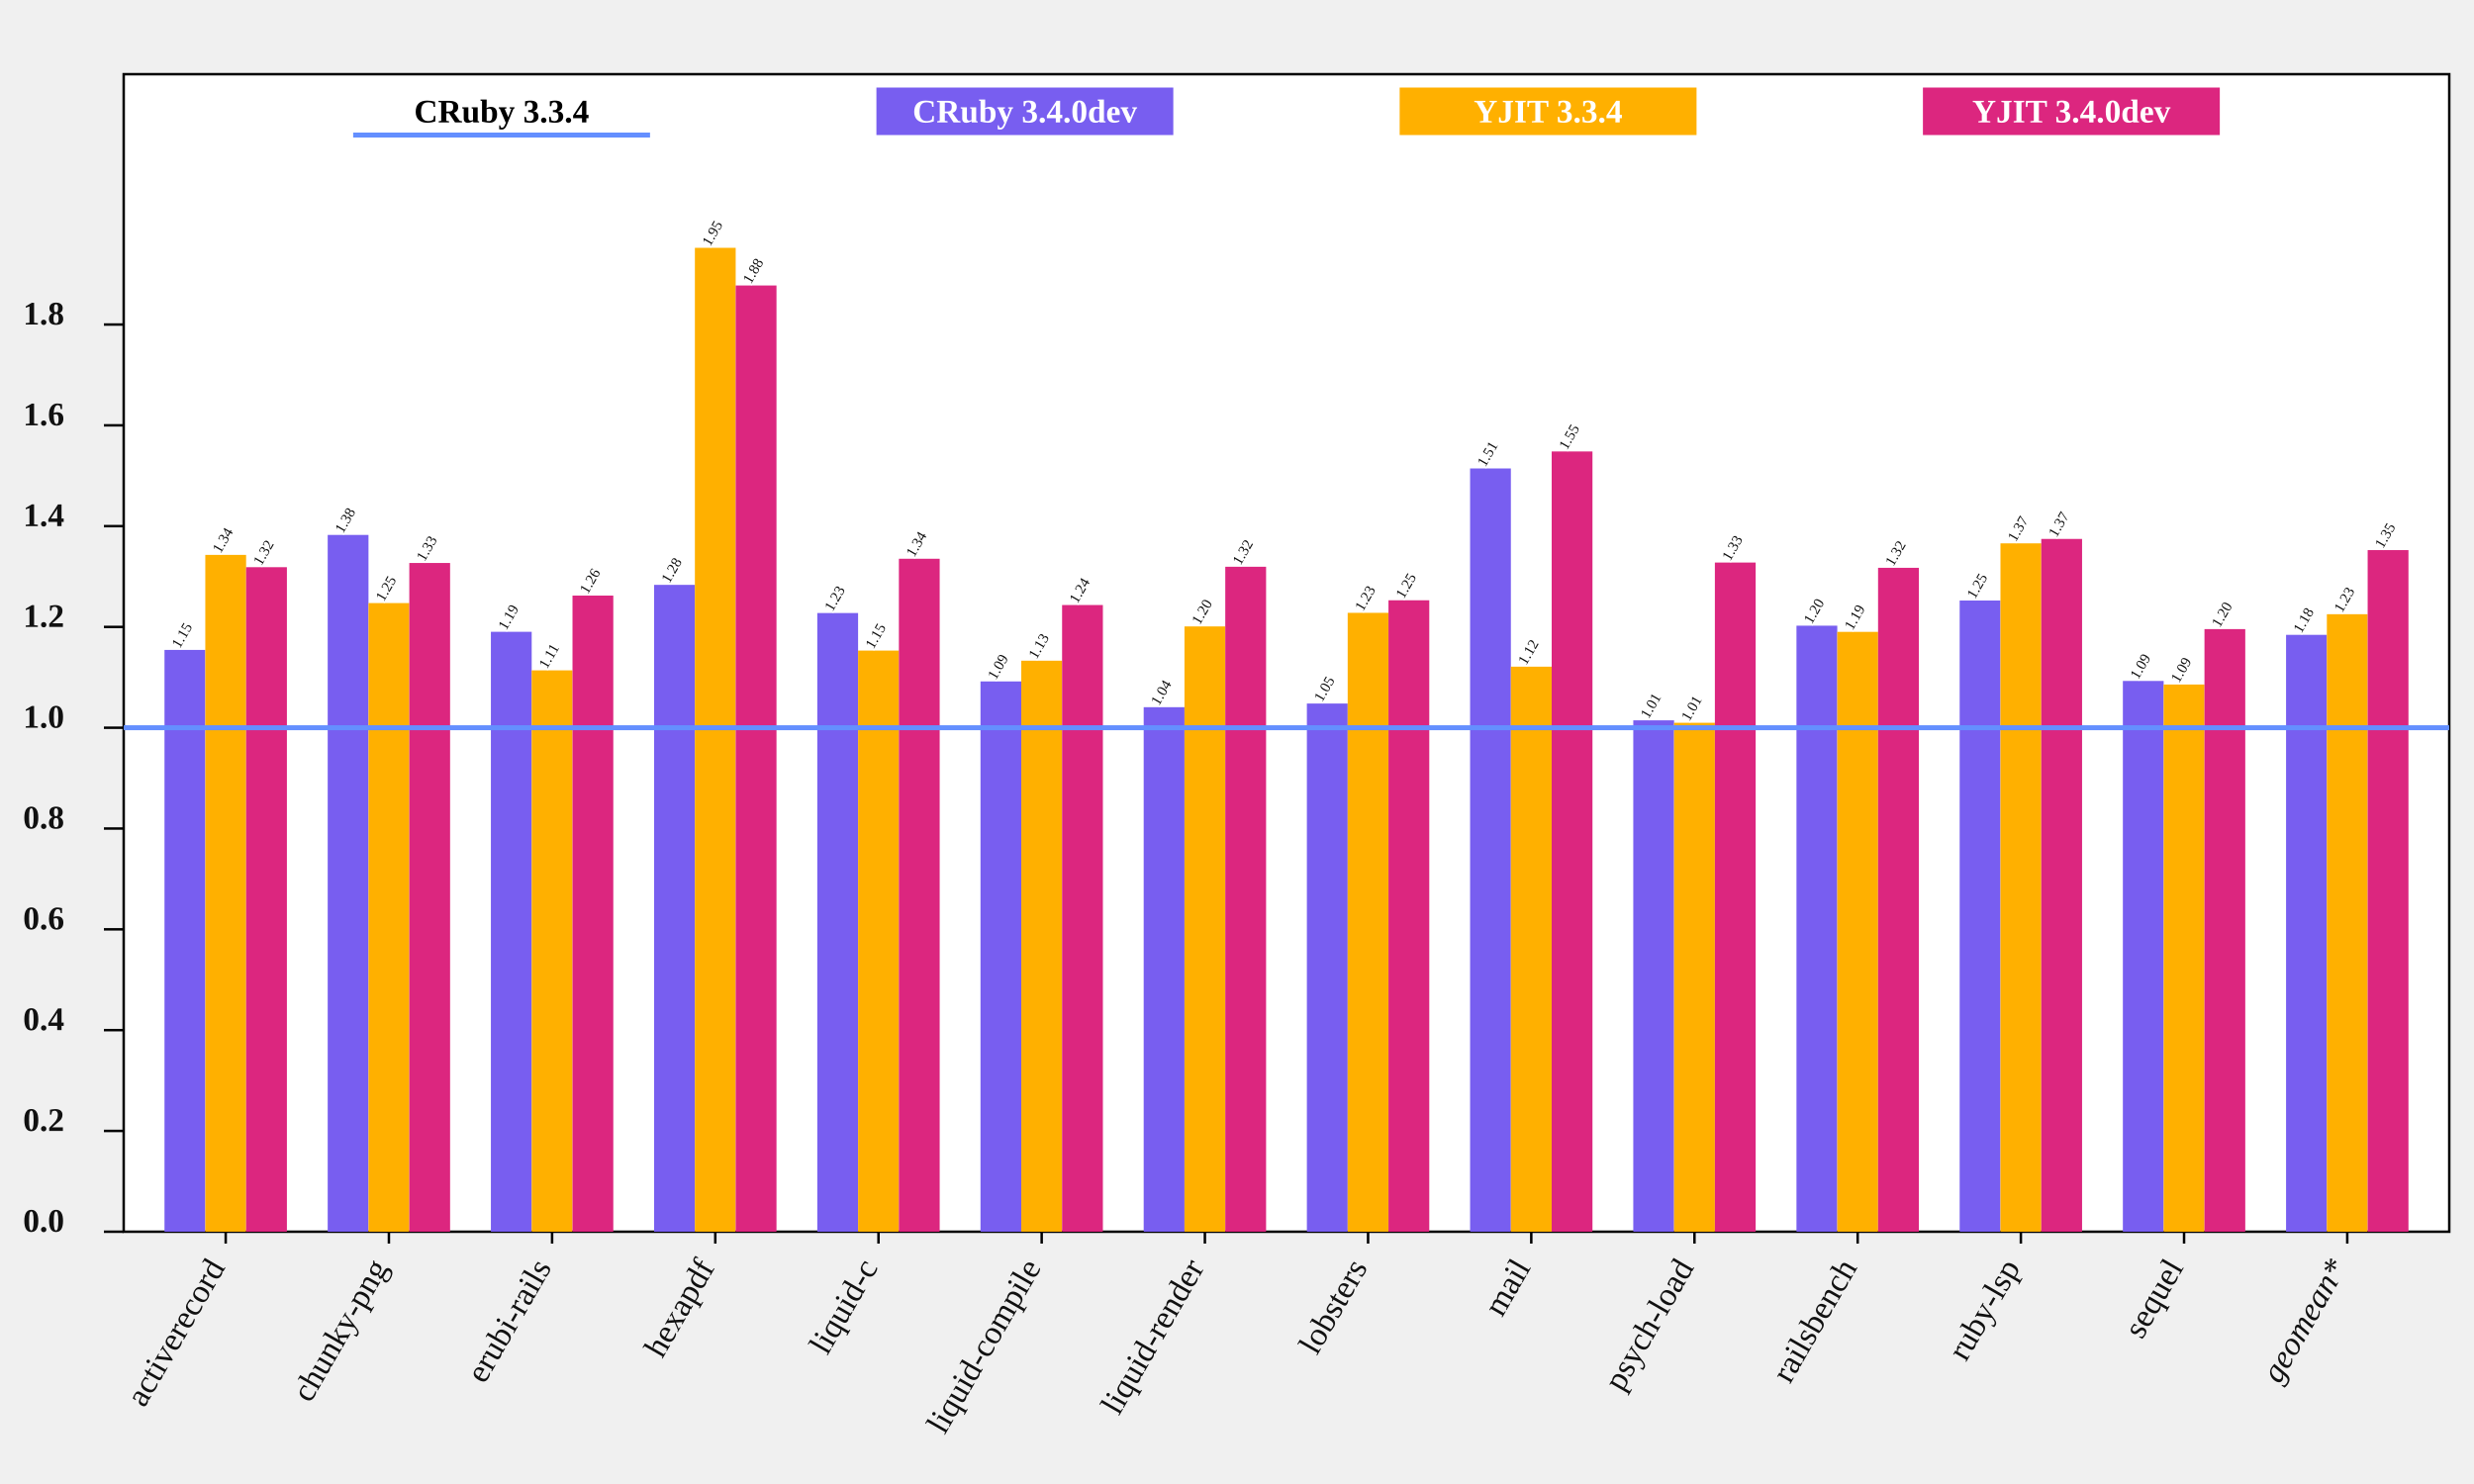
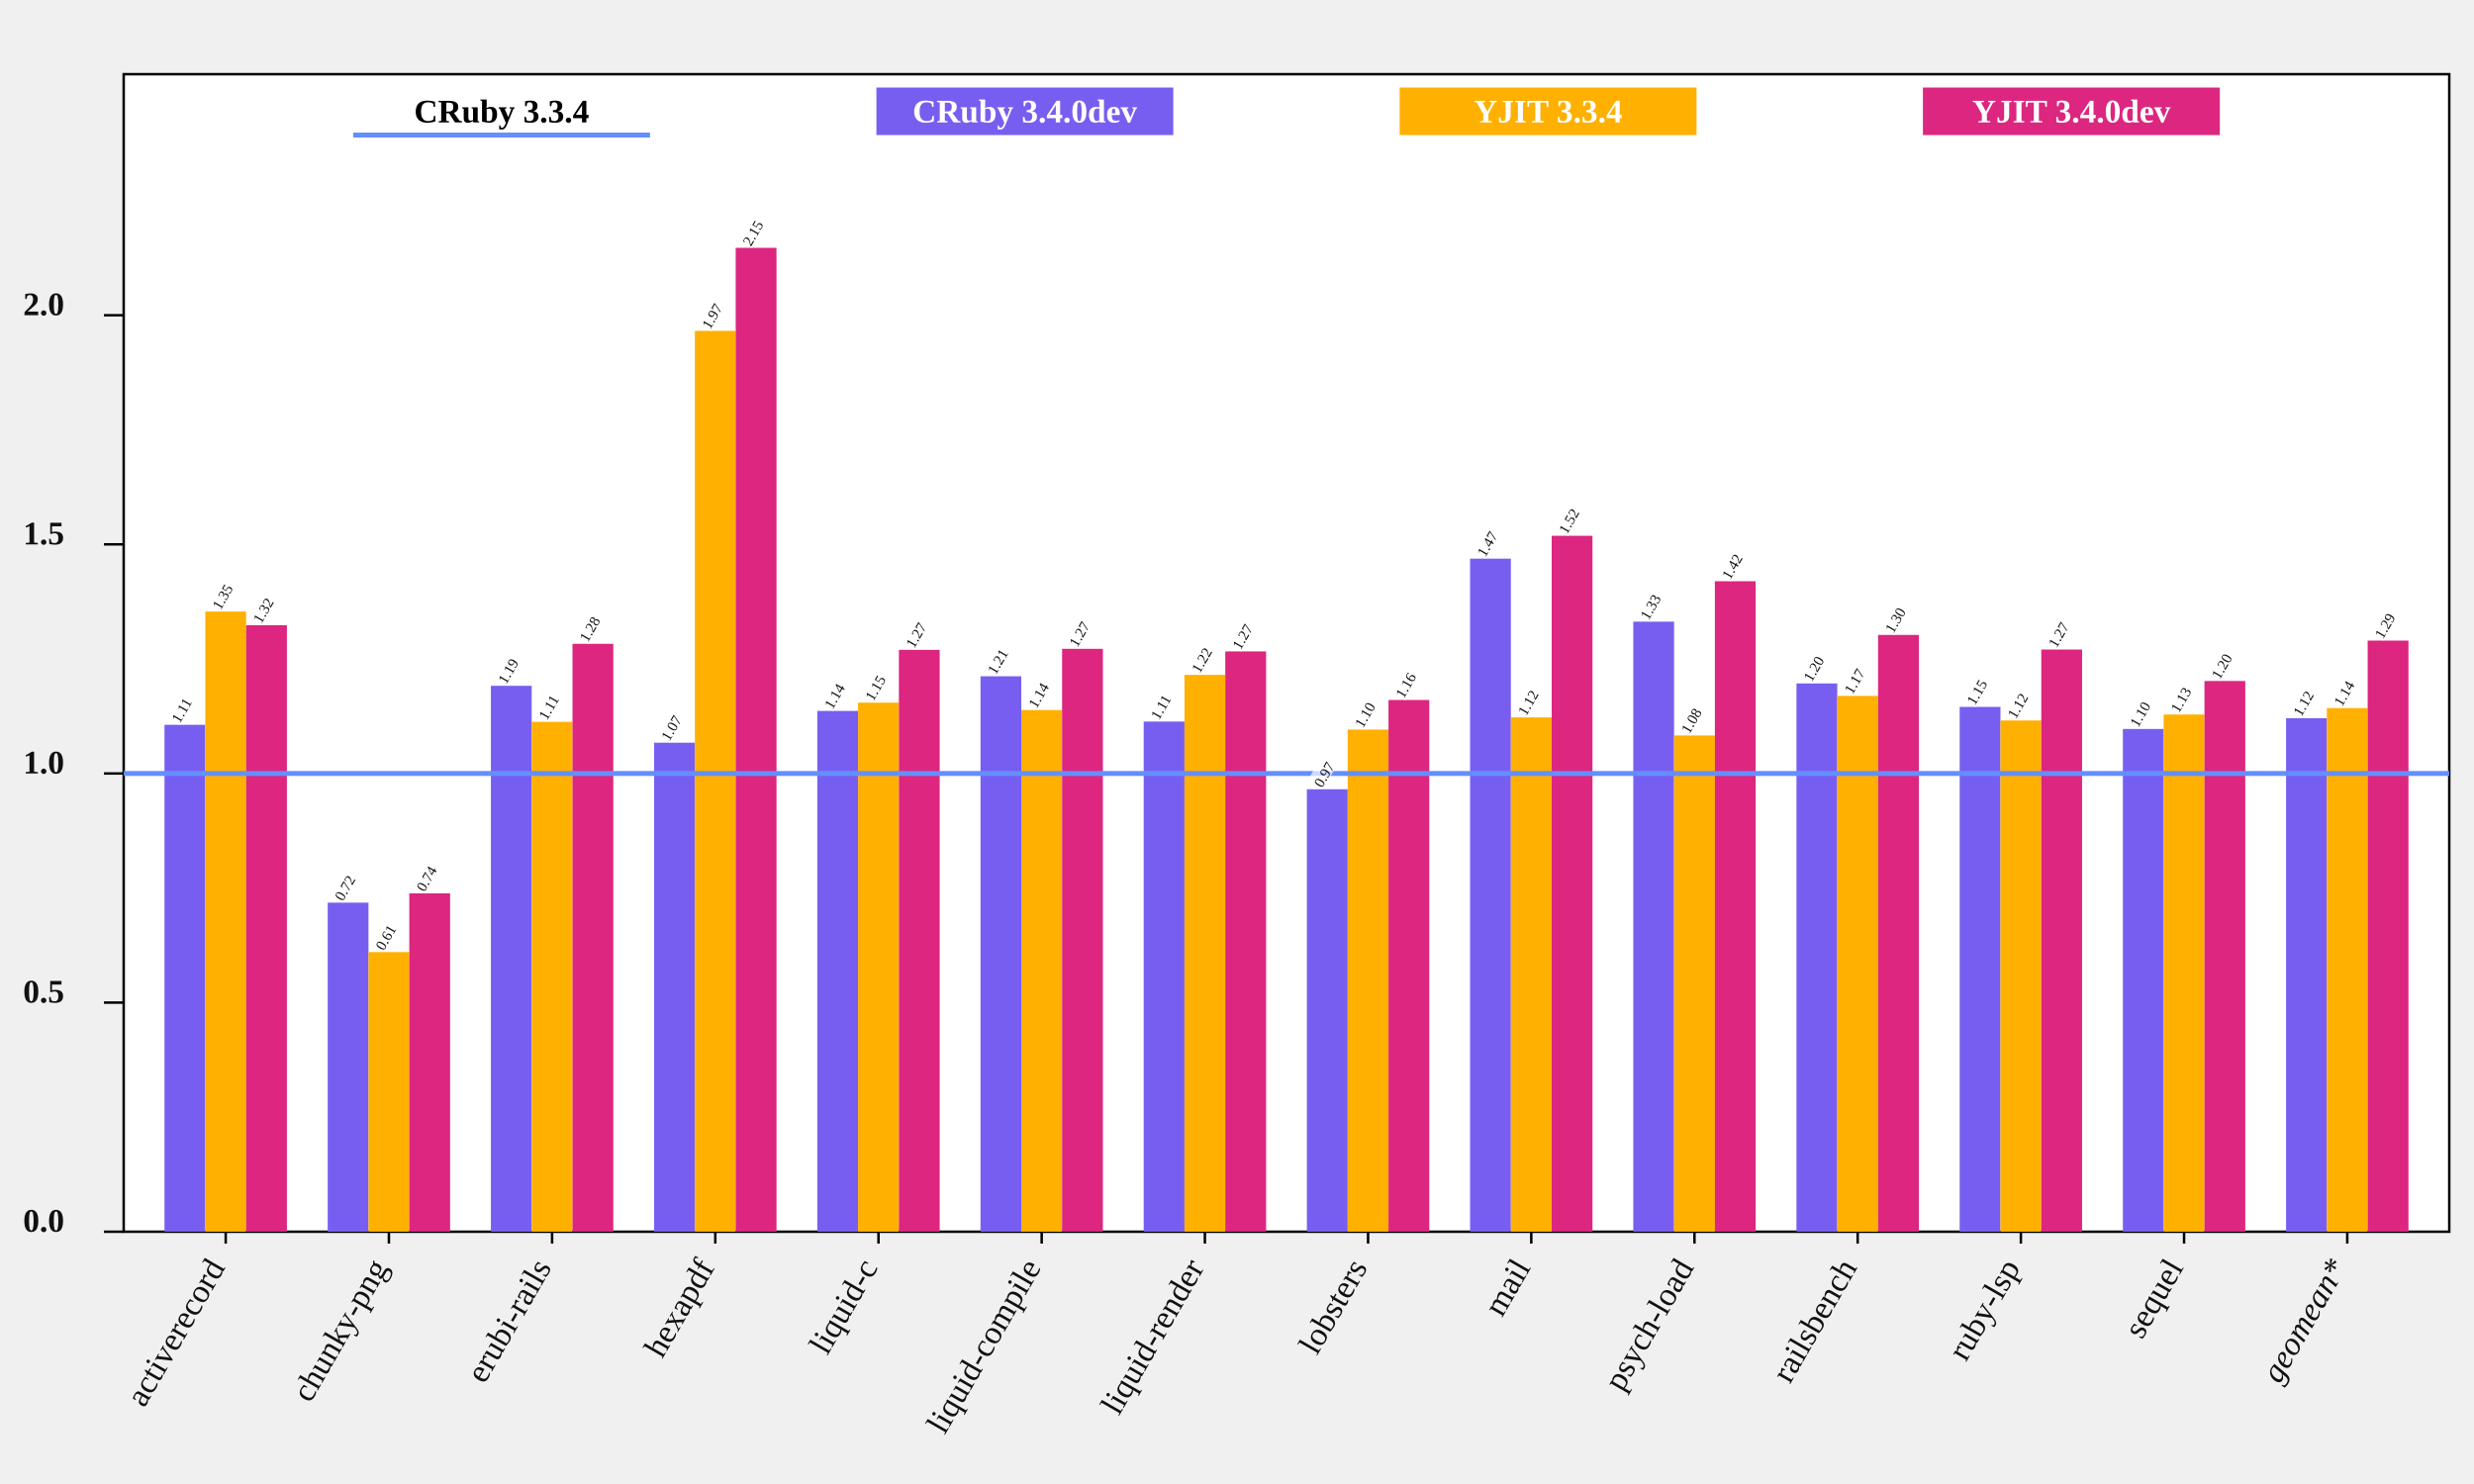
<svg xmlns="http://www.w3.org/2000/svg" viewBox="0 0 1000 600" width="100%" height="100%">
  <rect x="50.0" y="30.0" width="940.0" height="468" stroke="#000" fill="#fff" />
  <line x1="42.0" y1="498" x2="50.0" y2="498" stroke="#000" />
  <text x="26" y="498" text-anchor="end" font-weight="bold" font-size="small" fill="#111">
0.0
</text>
-   <line x1="42.0" y1="457.246" x2="50.0" y2="457.246" stroke="#000" />
-   <text x="26" y="457.246" text-anchor="end" font-weight="bold" font-size="small" fill="#111">
- 0.2
- </text>
-   <line x1="42.0" y1="416.492" x2="50.0" y2="416.492" stroke="#000" />
-   <text x="26" y="416.492" text-anchor="end" font-weight="bold" font-size="small" fill="#111">
- 0.4
- </text>
-   <line x1="42.0" y1="375.738" x2="50.0" y2="375.738" stroke="#000" />
-   <text x="26" y="375.738" text-anchor="end" font-weight="bold" font-size="small" fill="#111">
- 0.6
- </text>
-   <line x1="42.0" y1="334.984" x2="50.0" y2="334.984" stroke="#000" />
-   <text x="26" y="334.984" text-anchor="end" font-weight="bold" font-size="small" fill="#111">
- 0.8
- </text>
-   <line x1="42.0" y1="294.23" x2="50.0" y2="294.23" stroke="#000" />
-   <text x="26" y="294.23" text-anchor="end" font-weight="bold" font-size="small" fill="#111">
+   <line x1="42.0" y1="405.363" x2="50.0" y2="405.363" stroke="#000" />
+   <text x="26" y="405.363" text-anchor="end" font-weight="bold" font-size="small" fill="#111">
+ 0.5
+ </text>
+   <line x1="42.0" y1="312.727" x2="50.0" y2="312.727" stroke="#000" />
+   <text x="26" y="312.727" text-anchor="end" font-weight="bold" font-size="small" fill="#111">
1.0
</text>
-   <line x1="42.0" y1="253.476" x2="50.0" y2="253.476" stroke="#000" />
-   <text x="26" y="253.476" text-anchor="end" font-weight="bold" font-size="small" fill="#111">
- 1.2
- </text>
-   <line x1="42.0" y1="212.722" x2="50.0" y2="212.722" stroke="#000" />
-   <text x="26" y="212.722" text-anchor="end" font-weight="bold" font-size="small" fill="#111">
- 1.4
- </text>
-   <line x1="42.0" y1="171.968" x2="50.0" y2="171.968" stroke="#000" />
-   <text x="26" y="171.968" text-anchor="end" font-weight="bold" font-size="small" fill="#111">
- 1.6
- </text>
-   <line x1="42.0" y1="131.214" x2="50.0" y2="131.214" stroke="#000" />
-   <text x="26" y="131.214" text-anchor="end" font-weight="bold" font-size="small" fill="#111">
- 1.8
+   <line x1="42.0" y1="220.09" x2="50.0" y2="220.09" stroke="#000" />
+   <text x="26" y="220.09" text-anchor="end" font-weight="bold" font-size="small" fill="#111">
+ 1.5
+ </text>
+   <line x1="42.0" y1="127.454" x2="50.0" y2="127.454" stroke="#000" />
+   <text x="26" y="127.454" text-anchor="end" font-weight="bold" font-size="small" fill="#111">
+ 2.0
</text>
  <line x1="142.75" y1="54.6" x2="262.75" y2="54.6" stroke="#648FFF" stroke-width="2" />
  <text x="202.75" y="49.5" font-size="small" text-anchor="middle" font-weight="bold" fill="#000">
CRuby 3.3.4
</text>
  <rect x="354.25" y="35.4" width="120.0" height="19.2" fill="#785EF0" stroke="none" />
  <text x="414.25" y="49.5" font-size="small" text-anchor="middle" font-weight="bold" fill="#fff" style="text-shadow: 0 0 1px #000;">
CRuby 3.4.0dev
</text>
  <rect x="565.75" y="35.4" width="120.0" height="19.2" fill="#FFB000" stroke="none" />
  <text x="625.75" y="49.5" font-size="small" text-anchor="middle" font-weight="bold" fill="#fff" style="text-shadow: 0 0 1px #000;">
YJIT 3.3.4
</text>
  <rect x="777.25" y="35.4" width="120.0" height="19.2" fill="#DC267F" stroke="none" />
  <text x="837.25" y="49.5" font-size="small" text-anchor="middle" font-weight="bold" fill="#fff" style="text-shadow: 0 0 1px #000;">
YJIT 3.4.0dev
</text>
-   <rect x="66.491" y="262.771" width="16.491" height="235.229" fill="#785EF0" data-tooltip="1.15x baseline (CRuby 3.4.0dev)" />
-   <rect x="82.982" y="224.35" width="16.491" height="273.65" fill="#FFB000" data-tooltip="1.34x baseline (YJIT 3.3.4)" />
-   <rect x="99.474" y="229.32" width="16.491" height="268.68" fill="#DC267F" data-tooltip="1.32x baseline (YJIT 3.4.0dev)" />
+   <rect x="66.491" y="293.052" width="16.491" height="204.948" fill="#785EF0" data-tooltip="1.11x baseline (CRuby 3.4.0dev)" />
+   <rect x="82.982" y="247.253" width="16.491" height="250.747" fill="#FFB000" data-tooltip="1.35x baseline (YJIT 3.3.4)" />
+   <rect x="99.474" y="252.766" width="16.491" height="245.234" fill="#DC267F" data-tooltip="1.32x baseline (YJIT 3.4.0dev)" />
  <line x1="91.228" y1="498.0" x2="91.228" y2="502.8" stroke="#000" />
  <text x="91.228" y="512.4" fill="#111" font-size="small" text-anchor="end" transform="rotate(-60, 91.22807, 512.4)">
activerecord
</text>
-   <rect x="132.456" y="216.28" width="16.491" height="281.72" fill="#785EF0" data-tooltip="1.38x baseline (CRuby 3.4.0dev)" />
-   <rect x="148.947" y="243.832" width="16.491" height="254.168" fill="#FFB000" data-tooltip="1.25x baseline (YJIT 3.3.4)" />
-   <rect x="165.439" y="227.621" width="16.491" height="270.379" fill="#DC267F" data-tooltip="1.33x baseline (YJIT 3.4.0dev)" />
+   <rect x="132.456" y="364.948" width="16.491" height="133.052" fill="#785EF0" data-tooltip="0.72x baseline (CRuby 3.4.0dev)" />
+   <rect x="148.947" y="384.941" width="16.491" height="113.059" fill="#FFB000" data-tooltip="0.61x baseline (YJIT 3.3.4)" />
+   <rect x="165.439" y="361.203" width="16.491" height="136.797" fill="#DC267F" data-tooltip="0.74x baseline (YJIT 3.4.0dev)" />
  <line x1="157.193" y1="498.0" x2="157.193" y2="502.8" stroke="#000" />
  <text x="157.193" y="512.4" fill="#111" font-size="small" text-anchor="end" transform="rotate(-60, 157.193, 512.4)">
chunky-png
</text>
-   <rect x="198.421" y="255.444" width="16.491" height="242.556" fill="#785EF0" data-tooltip="1.19x baseline (CRuby 3.4.0dev)" />
-   <rect x="214.912" y="271.035" width="16.491" height="226.965" fill="#FFB000" data-tooltip="1.11x baseline (YJIT 3.3.4)" />
-   <rect x="231.404" y="240.805" width="16.491" height="257.195" fill="#DC267F" data-tooltip="1.26x baseline (YJIT 3.4.0dev)" />
+   <rect x="198.421" y="277.275" width="16.491" height="220.725" fill="#785EF0" data-tooltip="1.19x baseline (CRuby 3.4.0dev)" />
+   <rect x="214.912" y="291.848" width="16.491" height="206.152" fill="#FFB000" data-tooltip="1.11x baseline (YJIT 3.3.4)" />
+   <rect x="231.404" y="260.299" width="16.491" height="237.701" fill="#DC267F" data-tooltip="1.28x baseline (YJIT 3.4.0dev)" />
  <line x1="223.158" y1="498.0" x2="223.158" y2="502.8" stroke="#000" />
  <text x="223.158" y="512.4" fill="#111" font-size="small" text-anchor="end" transform="rotate(-60, 223.1579, 512.4)">
erubi-rails
</text>
-   <rect x="264.386" y="236.466" width="16.491" height="261.534" fill="#785EF0" data-tooltip="1.28x baseline (CRuby 3.4.0dev)" />
-   <rect x="280.877" y="100.2" width="16.491" height="397.8" fill="#FFB000" data-tooltip="1.95x baseline (YJIT 3.3.4)" />
-   <rect x="297.368" y="115.428" width="16.491" height="382.572" fill="#DC267F" data-tooltip="1.88x baseline (YJIT 3.4.0dev)" />
+   <rect x="264.386" y="300.278" width="16.491" height="197.722" fill="#785EF0" data-tooltip="1.07x baseline (CRuby 3.4.0dev)" />
+   <rect x="280.877" y="133.773" width="16.491" height="364.227" fill="#FFB000" data-tooltip="1.97x baseline (YJIT 3.3.4)" />
+   <rect x="297.368" y="100.2" width="16.491" height="397.8" fill="#DC267F" data-tooltip="2.15x baseline (YJIT 3.4.0dev)" />
  <line x1="289.123" y1="498.0" x2="289.123" y2="502.8" stroke="#000" />
  <text x="289.123" y="512.4" fill="#111" font-size="small" text-anchor="end" transform="rotate(-60, 289.1228, 512.4)">
hexapdf
</text>
-   <rect x="330.351" y="247.856" width="16.491" height="250.144" fill="#785EF0" data-tooltip="1.23x baseline (CRuby 3.4.0dev)" />
-   <rect x="346.842" y="263.038" width="16.491" height="234.962" fill="#FFB000" data-tooltip="1.15x baseline (YJIT 3.3.4)" />
-   <rect x="363.333" y="225.913" width="16.491" height="272.087" fill="#DC267F" data-tooltip="1.34x baseline (YJIT 3.4.0dev)" />
+   <rect x="330.351" y="287.438" width="16.491" height="210.562" fill="#785EF0" data-tooltip="1.14x baseline (CRuby 3.4.0dev)" />
+   <rect x="346.842" y="284.089" width="16.491" height="213.911" fill="#FFB000" data-tooltip="1.15x baseline (YJIT 3.3.4)" />
+   <rect x="363.333" y="262.747" width="16.491" height="235.253" fill="#DC267F" data-tooltip="1.27x baseline (YJIT 3.4.0dev)" />
  <line x1="355.088" y1="498.0" x2="355.088" y2="502.8" stroke="#000" />
  <text x="355.088" y="512.4" fill="#111" font-size="small" text-anchor="end" transform="rotate(-60, 355.0877, 512.4)">
liquid-c
</text>
-   <rect x="396.316" y="275.509" width="16.491" height="222.491" fill="#785EF0" data-tooltip="1.09x baseline (CRuby 3.4.0dev)" />
-   <rect x="412.807" y="267.129" width="16.491" height="230.871" fill="#FFB000" data-tooltip="1.13x baseline (YJIT 3.3.4)" />
-   <rect x="429.298" y="244.618" width="16.491" height="253.382" fill="#DC267F" data-tooltip="1.24x baseline (YJIT 3.4.0dev)" />
+   <rect x="396.316" y="273.423" width="16.491" height="224.577" fill="#785EF0" data-tooltip="1.21x baseline (CRuby 3.4.0dev)" />
+   <rect x="412.807" y="287.089" width="16.491" height="210.911" fill="#FFB000" data-tooltip="1.14x baseline (YJIT 3.3.4)" />
+   <rect x="429.298" y="262.327" width="16.491" height="235.673" fill="#DC267F" data-tooltip="1.27x baseline (YJIT 3.4.0dev)" />
  <line x1="421.053" y1="498.0" x2="421.053" y2="502.8" stroke="#000" />
  <text x="421.053" y="512.4" fill="#111" font-size="small" text-anchor="end" transform="rotate(-60, 421.0526, 512.4)">
liquid-compile
</text>
-   <rect x="462.281" y="285.925" width="16.491" height="212.075" fill="#785EF0" data-tooltip="1.04x baseline (CRuby 3.4.0dev)" />
-   <rect x="478.772" y="253.274" width="16.491" height="244.726" fill="#FFB000" data-tooltip="1.20x baseline (YJIT 3.3.4)" />
-   <rect x="495.263" y="229.149" width="16.491" height="268.851" fill="#DC267F" data-tooltip="1.32x baseline (YJIT 3.4.0dev)" />
+   <rect x="462.281" y="291.729" width="16.491" height="206.271" fill="#785EF0" data-tooltip="1.11x baseline (CRuby 3.4.0dev)" />
+   <rect x="478.772" y="272.857" width="16.491" height="225.143" fill="#FFB000" data-tooltip="1.22x baseline (YJIT 3.3.4)" />
+   <rect x="495.263" y="263.378" width="16.491" height="234.622" fill="#DC267F" data-tooltip="1.27x baseline (YJIT 3.4.0dev)" />
  <line x1="487.018" y1="498.0" x2="487.018" y2="502.8" stroke="#000" />
  <text x="487.018" y="512.4" fill="#111" font-size="small" text-anchor="end" transform="rotate(-60, 487.0175, 512.4)">
liquid-render
</text>
-   <rect x="528.246" y="284.445" width="16.491" height="213.555" fill="#785EF0" data-tooltip="1.05x baseline (CRuby 3.4.0dev)" />
-   <rect x="544.737" y="247.778" width="16.491" height="250.222" fill="#FFB000" data-tooltip="1.23x baseline (YJIT 3.3.4)" />
-   <rect x="561.228" y="242.7" width="16.491" height="255.3" fill="#DC267F" data-tooltip="1.25x baseline (YJIT 3.4.0dev)" />
+   <rect x="528.246" y="319.108" width="16.491" height="178.892" fill="#785EF0" data-tooltip="0.97x baseline (CRuby 3.4.0dev)" />
+   <rect x="544.737" y="294.99" width="16.491" height="203.01" fill="#FFB000" data-tooltip="1.10x baseline (YJIT 3.3.4)" />
+   <rect x="561.228" y="283.011" width="16.491" height="214.989" fill="#DC267F" data-tooltip="1.16x baseline (YJIT 3.4.0dev)" />
  <line x1="552.982" y1="498.0" x2="552.982" y2="502.8" stroke="#000" />
  <text x="552.982" y="512.4" fill="#111" font-size="small" text-anchor="end" transform="rotate(-60, 552.9825, 512.4)">
lobsters
</text>
-   <rect x="594.211" y="189.401" width="16.491" height="308.599" fill="#785EF0" data-tooltip="1.51x baseline (CRuby 3.4.0dev)" />
-   <rect x="610.702" y="269.547" width="16.491" height="228.453" fill="#FFB000" data-tooltip="1.12x baseline (YJIT 3.3.4)" />
-   <rect x="627.193" y="182.535" width="16.491" height="315.465" fill="#DC267F" data-tooltip="1.55x baseline (YJIT 3.4.0dev)" />
+   <rect x="594.211" y="225.867" width="16.491" height="272.133" fill="#785EF0" data-tooltip="1.47x baseline (CRuby 3.4.0dev)" />
+   <rect x="610.702" y="290.059" width="16.491" height="207.941" fill="#FFB000" data-tooltip="1.12x baseline (YJIT 3.3.4)" />
+   <rect x="627.193" y="216.625" width="16.491" height="281.375" fill="#DC267F" data-tooltip="1.52x baseline (YJIT 3.4.0dev)" />
  <line x1="618.947" y1="498.0" x2="618.947" y2="502.8" stroke="#000" />
  <text x="618.947" y="512.4" fill="#111" font-size="small" text-anchor="end" transform="rotate(-60, 618.9474, 512.4)">
mail
</text>
-   <rect x="660.175" y="291.237" width="16.491" height="206.763" fill="#785EF0" data-tooltip="1.01x baseline (CRuby 3.4.0dev)" />
-   <rect x="676.667" y="292.235" width="16.491" height="205.765" fill="#FFB000" data-tooltip="1.01x baseline (YJIT 3.3.4)" />
-   <rect x="693.158" y="227.445" width="16.491" height="270.555" fill="#DC267F" data-tooltip="1.33x baseline (YJIT 3.4.0dev)" />
+   <rect x="660.175" y="251.341" width="16.491" height="246.659" fill="#785EF0" data-tooltip="1.33x baseline (CRuby 3.4.0dev)" />
+   <rect x="676.667" y="297.358" width="16.491" height="200.642" fill="#FFB000" data-tooltip="1.08x baseline (YJIT 3.3.4)" />
+   <rect x="693.158" y="235.004" width="16.491" height="262.996" fill="#DC267F" data-tooltip="1.42x baseline (YJIT 3.4.0dev)" />
  <line x1="684.912" y1="498.0" x2="684.912" y2="502.8" stroke="#000" />
  <text x="684.912" y="512.4" fill="#111" font-size="small" text-anchor="end" transform="rotate(-60, 684.9123, 512.4)">
psych-load
</text>
-   <rect x="726.14" y="252.973" width="16.491" height="245.027" fill="#785EF0" data-tooltip="1.20x baseline (CRuby 3.4.0dev)" />
-   <rect x="742.632" y="255.472" width="16.491" height="242.528" fill="#FFB000" data-tooltip="1.19x baseline (YJIT 3.3.4)" />
-   <rect x="759.123" y="229.575" width="16.491" height="268.425" fill="#DC267F" data-tooltip="1.32x baseline (YJIT 3.4.0dev)" />
+   <rect x="726.14" y="276.318" width="16.491" height="221.682" fill="#785EF0" data-tooltip="1.20x baseline (CRuby 3.4.0dev)" />
+   <rect x="742.632" y="281.369" width="16.491" height="216.631" fill="#FFB000" data-tooltip="1.17x baseline (YJIT 3.3.4)" />
+   <rect x="759.123" y="256.706" width="16.491" height="241.294" fill="#DC267F" data-tooltip="1.30x baseline (YJIT 3.4.0dev)" />
  <line x1="750.877" y1="498.0" x2="750.877" y2="502.8" stroke="#000" />
  <text x="750.877" y="512.4" fill="#111" font-size="small" text-anchor="end" transform="rotate(-60, 750.8772, 512.4)">
railsbench
</text>
-   <rect x="792.105" y="242.795" width="16.491" height="255.205" fill="#785EF0" data-tooltip="1.25x baseline (CRuby 3.4.0dev)" />
-   <rect x="808.596" y="219.687" width="16.491" height="278.313" fill="#FFB000" data-tooltip="1.37x baseline (YJIT 3.3.4)" />
-   <rect x="825.088" y="217.897" width="16.491" height="280.103" fill="#DC267F" data-tooltip="1.37x baseline (YJIT 3.4.0dev)" />
+   <rect x="792.105" y="285.804" width="16.491" height="212.196" fill="#785EF0" data-tooltip="1.15x baseline (CRuby 3.4.0dev)" />
+   <rect x="808.596" y="291.302" width="16.491" height="206.698" fill="#FFB000" data-tooltip="1.12x baseline (YJIT 3.3.4)" />
+   <rect x="825.088" y="262.61" width="16.491" height="235.39" fill="#DC267F" data-tooltip="1.27x baseline (YJIT 3.4.0dev)" />
  <line x1="816.842" y1="498.0" x2="816.842" y2="502.8" stroke="#000" />
  <text x="816.842" y="512.4" fill="#111" font-size="small" text-anchor="end" transform="rotate(-60, 816.8421, 512.4)">
ruby-lsp
</text>
-   <rect x="858.07" y="275.316" width="16.491" height="222.684" fill="#785EF0" data-tooltip="1.09x baseline (CRuby 3.4.0dev)" />
-   <rect x="874.561" y="276.754" width="16.491" height="221.246" fill="#FFB000" data-tooltip="1.09x baseline (YJIT 3.3.4)" />
-   <rect x="891.053" y="254.355" width="16.491" height="243.645" fill="#DC267F" data-tooltip="1.20x baseline (YJIT 3.4.0dev)" />
+   <rect x="858.07" y="294.733" width="16.491" height="203.267" fill="#785EF0" data-tooltip="1.10x baseline (CRuby 3.4.0dev)" />
+   <rect x="874.561" y="288.895" width="16.491" height="209.105" fill="#FFB000" data-tooltip="1.13x baseline (YJIT 3.3.4)" />
+   <rect x="891.053" y="275.33" width="16.491" height="222.67" fill="#DC267F" data-tooltip="1.20x baseline (YJIT 3.4.0dev)" />
  <line x1="882.807" y1="498.0" x2="882.807" y2="502.8" stroke="#000" />
  <text x="882.807" y="512.4" fill="#111" font-size="small" text-anchor="end" transform="rotate(-60, 882.807, 512.4)">
sequel
</text>
-   <rect x="924.035" y="256.676" width="16.491" height="241.324" fill="#785EF0" data-tooltip="1.18x baseline (CRuby 3.4.0dev)" />
-   <rect x="940.526" y="248.335" width="16.491" height="249.665" fill="#FFB000" data-tooltip="1.23x baseline (YJIT 3.3.4)" />
-   <rect x="957.018" y="222.414" width="16.491" height="275.586" fill="#DC267F" data-tooltip="1.35x baseline (YJIT 3.4.0dev)" />
+   <rect x="924.035" y="290.371" width="16.491" height="207.629" fill="#785EF0" data-tooltip="1.12x baseline (CRuby 3.4.0dev)" />
+   <rect x="940.526" y="286.307" width="16.491" height="211.693" fill="#FFB000" data-tooltip="1.14x baseline (YJIT 3.3.4)" />
+   <rect x="957.018" y="258.998" width="16.491" height="239.002" fill="#DC267F" data-tooltip="1.29x baseline (YJIT 3.4.0dev)" />
  <line x1="948.772" y1="498.0" x2="948.772" y2="502.8" stroke="#000" />
  <text x="948.772" y="512.4" fill="#111" font-size="small" text-anchor="end" transform="rotate(-60, 948.7719, 512.4)" font-style="italic">
geomean*
</text>
-   <line x1="50.0" y1="294.23" x2="990.0" y2="294.23" stroke="#648FFF" stroke-width="2" />
-   <rect x="68.316" y="248.611" width="17.85" height="7.2" transform="rotate(-60, 76.73684, 255.2707)" fill="#fffa" />
-   <text x="68.491" y="255.271" fill="#111" font-size="0.5em" text-anchor="start" textLength="17.5" transform="rotate(-60, 76.73684, 255.2707)" style="text-shadow: 0 0 1px #fff;">
+   <line x1="50.0" y1="312.727" x2="990.0" y2="312.727" stroke="#648FFF" stroke-width="2" />
+   <rect x="68.316" y="278.892" width="17.85" height="7.2" transform="rotate(-60, 76.73684, 285.5523)" fill="#fffa" />
+   <text x="68.491" y="285.552" fill="#111" font-size="0.5em" text-anchor="start" textLength="17.5" transform="rotate(-60, 76.73684, 285.5523)" style="text-shadow: 0 0 1px #fff;">
+ 1.11
+ </text>
+   <rect x="84.807" y="233.093" width="17.85" height="7.2" transform="rotate(-60, 93.22807, 239.7534)" fill="#fffa" />
+   <text x="84.982" y="239.753" fill="#111" font-size="0.5em" text-anchor="start" textLength="17.5" transform="rotate(-60, 93.22807, 239.7534)" style="text-shadow: 0 0 1px #fff;">
+ 1.35
+ </text>
+   <rect x="101.299" y="238.606" width="17.85" height="7.2" transform="rotate(-60, 109.7193, 245.2661)" fill="#fffa" />
+   <text x="101.474" y="245.266" fill="#111" font-size="0.5em" text-anchor="start" textLength="17.5" transform="rotate(-60, 109.7193, 245.2661)" style="text-shadow: 0 0 1px #fff;">
+ 1.32
+ </text>
+   <rect x="134.281" y="350.788" width="17.85" height="7.2" transform="rotate(-60, 142.7018, 357.4481)" fill="#fffa" />
+   <text x="134.456" y="357.448" fill="#111" font-size="0.5em" text-anchor="start" textLength="17.5" transform="rotate(-60, 142.7018, 357.4481)" style="text-shadow: 0 0 1px #fff;">
+ 0.72
+ </text>
+   <rect x="150.772" y="370.781" width="17.85" height="7.2" transform="rotate(-60, 159.193, 377.4411)" fill="#fffa" />
+   <text x="150.947" y="377.441" fill="#111" font-size="0.5em" text-anchor="start" textLength="17.5" transform="rotate(-60, 159.193, 377.4411)" style="text-shadow: 0 0 1px #fff;">
+ 0.61
+ </text>
+   <rect x="167.264" y="347.043" width="17.85" height="7.2" transform="rotate(-60, 175.6842, 353.7029)" fill="#fffa" />
+   <text x="167.439" y="353.703" fill="#111" font-size="0.5em" text-anchor="start" textLength="17.5" transform="rotate(-60, 175.6842, 353.7029)" style="text-shadow: 0 0 1px #fff;">
+ 0.74
+ </text>
+   <rect x="200.246" y="263.115" width="17.85" height="7.2" transform="rotate(-60, 208.6667, 269.7752)" fill="#fffa" />
+   <text x="200.421" y="269.775" fill="#111" font-size="0.5em" text-anchor="start" textLength="17.5" transform="rotate(-60, 208.6667, 269.7752)" style="text-shadow: 0 0 1px #fff;">
+ 1.19
+ </text>
+   <rect x="216.737" y="277.688" width="17.85" height="7.2" transform="rotate(-60, 225.1579, 284.3484)" fill="#fffa" />
+   <text x="216.912" y="284.348" fill="#111" font-size="0.5em" text-anchor="start" textLength="17.5" transform="rotate(-60, 225.1579, 284.3484)" style="text-shadow: 0 0 1px #fff;">
+ 1.11
+ </text>
+   <rect x="233.229" y="246.139" width="17.85" height="7.2" transform="rotate(-60, 241.6491, 252.7992)" fill="#fffa" />
+   <text x="233.404" y="252.799" fill="#111" font-size="0.5em" text-anchor="start" textLength="17.5" transform="rotate(-60, 241.6491, 252.7992)" style="text-shadow: 0 0 1px #fff;">
+ 1.28
+ </text>
+   <rect x="266.211" y="286.118" width="17.85" height="7.2" transform="rotate(-60, 274.6316, 292.7783)" fill="#fffa" />
+   <text x="266.386" y="292.778" fill="#111" font-size="0.5em" text-anchor="start" textLength="17.5" transform="rotate(-60, 274.6316, 292.7783)" style="text-shadow: 0 0 1px #fff;">
+ 1.07
+ </text>
+   <rect x="282.702" y="119.613" width="17.85" height="7.2" transform="rotate(-60, 291.1228, 126.2729)" fill="#fffa" />
+   <text x="282.877" y="126.273" fill="#111" font-size="0.5em" text-anchor="start" textLength="17.5" transform="rotate(-60, 291.1228, 126.2729)" style="text-shadow: 0 0 1px #fff;">
+ 1.97
+ </text>
+   <rect x="299.193" y="86.04" width="17.85" height="7.2" transform="rotate(-60, 307.614, 92.7)" fill="#fffa" />
+   <text x="299.368" y="92.7" fill="#111" font-size="0.5em" text-anchor="start" textLength="17.5" transform="rotate(-60, 307.614, 92.7)" style="text-shadow: 0 0 1px #fff;">
+ 2.15
+ </text>
+   <rect x="332.176" y="273.278" width="17.85" height="7.2" transform="rotate(-60, 340.5965, 279.9377)" fill="#fffa" />
+   <text x="332.351" y="279.938" fill="#111" font-size="0.5em" text-anchor="start" textLength="17.5" transform="rotate(-60, 340.5965, 279.9377)" style="text-shadow: 0 0 1px #fff;">
+ 1.14
+ </text>
+   <rect x="348.667" y="269.929" width="17.85" height="7.2" transform="rotate(-60, 357.0877, 276.5894)" fill="#fffa" />
+   <text x="348.842" y="276.589" fill="#111" font-size="0.5em" text-anchor="start" textLength="17.5" transform="rotate(-60, 357.0877, 276.5894)" style="text-shadow: 0 0 1px #fff;">
1.15
</text>
-   <rect x="84.807" y="210.19" width="17.85" height="7.2" transform="rotate(-60, 93.22807, 216.8499)" fill="#fffa" />
-   <text x="84.982" y="216.85" fill="#111" font-size="0.5em" text-anchor="start" textLength="17.5" transform="rotate(-60, 93.22807, 216.8499)" style="text-shadow: 0 0 1px #fff;">
- 1.34
- </text>
-   <rect x="101.299" y="215.16" width="17.85" height="7.2" transform="rotate(-60, 109.7193, 221.8203)" fill="#fffa" />
-   <text x="101.474" y="221.82" fill="#111" font-size="0.5em" text-anchor="start" textLength="17.5" transform="rotate(-60, 109.7193, 221.8203)" style="text-shadow: 0 0 1px #fff;">
- 1.32
- </text>
-   <rect x="134.281" y="202.12" width="17.85" height="7.2" transform="rotate(-60, 142.7018, 208.7797)" fill="#fffa" />
-   <text x="134.456" y="208.78" fill="#111" font-size="0.5em" text-anchor="start" textLength="17.5" transform="rotate(-60, 142.7018, 208.7797)" style="text-shadow: 0 0 1px #fff;">
- 1.38
- </text>
-   <rect x="150.772" y="229.672" width="17.85" height="7.2" transform="rotate(-60, 159.193, 236.3325)" fill="#fffa" />
-   <text x="150.947" y="236.332" fill="#111" font-size="0.5em" text-anchor="start" textLength="17.5" transform="rotate(-60, 159.193, 236.3325)" style="text-shadow: 0 0 1px #fff;">
- 1.25
- </text>
-   <rect x="167.264" y="213.461" width="17.85" height="7.2" transform="rotate(-60, 175.6842, 220.1208)" fill="#fffa" />
-   <text x="167.439" y="220.121" fill="#111" font-size="0.5em" text-anchor="start" textLength="17.5" transform="rotate(-60, 175.6842, 220.1208)" style="text-shadow: 0 0 1px #fff;">
+   <rect x="365.158" y="248.587" width="17.85" height="7.2" transform="rotate(-60, 373.5789, 255.2474)" fill="#fffa" />
+   <text x="365.333" y="255.247" fill="#111" font-size="0.5em" text-anchor="start" textLength="17.5" transform="rotate(-60, 373.5789, 255.2474)" style="text-shadow: 0 0 1px #fff;">
+ 1.27
+ </text>
+   <rect x="398.141" y="259.263" width="17.85" height="7.2" transform="rotate(-60, 406.5614, 265.923)" fill="#fffa" />
+   <text x="398.316" y="265.923" fill="#111" font-size="0.5em" text-anchor="start" textLength="17.5" transform="rotate(-60, 406.5614, 265.923)" style="text-shadow: 0 0 1px #fff;">
+ 1.21
+ </text>
+   <rect x="414.632" y="272.929" width="17.85" height="7.2" transform="rotate(-60, 423.0526, 279.5887)" fill="#fffa" />
+   <text x="414.807" y="279.589" fill="#111" font-size="0.5em" text-anchor="start" textLength="17.5" transform="rotate(-60, 423.0526, 279.5887)" style="text-shadow: 0 0 1px #fff;">
+ 1.14
+ </text>
+   <rect x="431.123" y="248.167" width="17.85" height="7.2" transform="rotate(-60, 439.5439, 254.8272)" fill="#fffa" />
+   <text x="431.298" y="254.827" fill="#111" font-size="0.5em" text-anchor="start" textLength="17.5" transform="rotate(-60, 439.5439, 254.8272)" style="text-shadow: 0 0 1px #fff;">
+ 1.27
+ </text>
+   <rect x="464.106" y="277.569" width="17.85" height="7.2" transform="rotate(-60, 472.5263, 284.2294)" fill="#fffa" />
+   <text x="464.281" y="284.229" fill="#111" font-size="0.5em" text-anchor="start" textLength="17.5" transform="rotate(-60, 472.5263, 284.2294)" style="text-shadow: 0 0 1px #fff;">
+ 1.11
+ </text>
+   <rect x="480.597" y="258.697" width="17.85" height="7.2" transform="rotate(-60, 489.0175, 265.3574)" fill="#fffa" />
+   <text x="480.772" y="265.357" fill="#111" font-size="0.5em" text-anchor="start" textLength="17.5" transform="rotate(-60, 489.0175, 265.3574)" style="text-shadow: 0 0 1px #fff;">
+ 1.22
+ </text>
+   <rect x="497.088" y="249.218" width="17.85" height="7.2" transform="rotate(-60, 505.5088, 255.8783)" fill="#fffa" />
+   <text x="497.263" y="255.878" fill="#111" font-size="0.5em" text-anchor="start" textLength="17.5" transform="rotate(-60, 505.5088, 255.8783)" style="text-shadow: 0 0 1px #fff;">
+ 1.27
+ </text>
+   <rect x="530.071" y="304.948" width="17.85" height="7.2" transform="rotate(-60, 538.4912, 311.6079)" fill="#fffa" />
+   <text x="530.246" y="311.608" fill="#111" font-size="0.5em" text-anchor="start" textLength="17.5" transform="rotate(-60, 538.4912, 311.6079)" style="text-shadow: 0 0 1px #fff;">
+ 0.97
+ </text>
+   <rect x="546.562" y="280.83" width="17.85" height="7.2" transform="rotate(-60, 554.9825, 287.49)" fill="#fffa" />
+   <text x="546.737" y="287.49" fill="#111" font-size="0.5em" text-anchor="start" textLength="17.5" transform="rotate(-60, 554.9825, 287.49)" style="text-shadow: 0 0 1px #fff;">
+ 1.10
+ </text>
+   <rect x="563.053" y="268.851" width="17.85" height="7.2" transform="rotate(-60, 571.4737, 275.5115)" fill="#fffa" />
+   <text x="563.228" y="275.511" fill="#111" font-size="0.5em" text-anchor="start" textLength="17.5" transform="rotate(-60, 571.4737, 275.5115)" style="text-shadow: 0 0 1px #fff;">
+ 1.16
+ </text>
+   <rect x="596.036" y="211.707" width="17.85" height="7.2" transform="rotate(-60, 604.4561, 218.3671)" fill="#fffa" />
+   <text x="596.211" y="218.367" fill="#111" font-size="0.5em" text-anchor="start" textLength="17.5" transform="rotate(-60, 604.4561, 218.3671)" style="text-shadow: 0 0 1px #fff;">
+ 1.47
+ </text>
+   <rect x="612.527" y="275.899" width="17.85" height="7.2" transform="rotate(-60, 620.9474, 282.5591)" fill="#fffa" />
+   <text x="612.702" y="282.559" fill="#111" font-size="0.5em" text-anchor="start" textLength="17.5" transform="rotate(-60, 620.9474, 282.5591)" style="text-shadow: 0 0 1px #fff;">
+ 1.12
+ </text>
+   <rect x="629.018" y="202.465" width="17.85" height="7.2" transform="rotate(-60, 637.4386, 209.1245)" fill="#fffa" />
+   <text x="629.193" y="209.125" fill="#111" font-size="0.5em" text-anchor="start" textLength="17.5" transform="rotate(-60, 637.4386, 209.1245)" style="text-shadow: 0 0 1px #fff;">
+ 1.52
+ </text>
+   <rect x="662" y="237.181" width="17.85" height="7.2" transform="rotate(-60, 670.4211, 243.8408)" fill="#fffa" />
+   <text x="662.175" y="243.841" fill="#111" font-size="0.5em" text-anchor="start" textLength="17.5" transform="rotate(-60, 670.4211, 243.8408)" style="text-shadow: 0 0 1px #fff;">
1.33
</text>
-   <rect x="200.246" y="241.284" width="17.85" height="7.2" transform="rotate(-60, 208.6667, 247.9436)" fill="#fffa" />
-   <text x="200.421" y="247.944" fill="#111" font-size="0.5em" text-anchor="start" textLength="17.5" transform="rotate(-60, 208.6667, 247.9436)" style="text-shadow: 0 0 1px #fff;">
- 1.19
- </text>
-   <rect x="216.737" y="256.875" width="17.85" height="7.2" transform="rotate(-60, 225.1579, 263.5354)" fill="#fffa" />
-   <text x="216.912" y="263.535" fill="#111" font-size="0.5em" text-anchor="start" textLength="17.5" transform="rotate(-60, 225.1579, 263.5354)" style="text-shadow: 0 0 1px #fff;">
- 1.11
- </text>
-   <rect x="233.229" y="226.645" width="17.85" height="7.2" transform="rotate(-60, 241.6491, 233.3052)" fill="#fffa" />
-   <text x="233.404" y="233.305" fill="#111" font-size="0.5em" text-anchor="start" textLength="17.5" transform="rotate(-60, 241.6491, 233.3052)" style="text-shadow: 0 0 1px #fff;">
- 1.26
- </text>
-   <rect x="266.211" y="222.306" width="17.85" height="7.2" transform="rotate(-60, 274.6316, 228.9664)" fill="#fffa" />
-   <text x="266.386" y="228.966" fill="#111" font-size="0.5em" text-anchor="start" textLength="17.5" transform="rotate(-60, 274.6316, 228.9664)" style="text-shadow: 0 0 1px #fff;">
- 1.28
- </text>
-   <rect x="282.702" y="86.04" width="17.85" height="7.2" transform="rotate(-60, 291.1228, 92.7)" fill="#fffa" />
-   <text x="282.877" y="92.7" fill="#111" font-size="0.5em" text-anchor="start" textLength="17.5" transform="rotate(-60, 291.1228, 92.7)" style="text-shadow: 0 0 1px #fff;">
- 1.95
- </text>
-   <rect x="299.193" y="101.268" width="17.85" height="7.2" transform="rotate(-60, 307.614, 107.9278)" fill="#fffa" />
-   <text x="299.368" y="107.928" fill="#111" font-size="0.5em" text-anchor="start" textLength="17.5" transform="rotate(-60, 307.614, 107.9278)" style="text-shadow: 0 0 1px #fff;">
- 1.88
- </text>
-   <rect x="332.176" y="233.696" width="17.85" height="7.2" transform="rotate(-60, 340.5965, 240.3562)" fill="#fffa" />
-   <text x="332.351" y="240.356" fill="#111" font-size="0.5em" text-anchor="start" textLength="17.5" transform="rotate(-60, 340.5965, 240.3562)" style="text-shadow: 0 0 1px #fff;">
- 1.23
- </text>
-   <rect x="348.667" y="248.878" width="17.85" height="7.2" transform="rotate(-60, 357.0877, 255.5377)" fill="#fffa" />
-   <text x="348.842" y="255.538" fill="#111" font-size="0.5em" text-anchor="start" textLength="17.5" transform="rotate(-60, 357.0877, 255.5377)" style="text-shadow: 0 0 1px #fff;">
+   <rect x="678.492" y="283.198" width="17.85" height="7.2" transform="rotate(-60, 686.9123, 289.8584)" fill="#fffa" />
+   <text x="678.667" y="289.858" fill="#111" font-size="0.5em" text-anchor="start" textLength="17.5" transform="rotate(-60, 686.9123, 289.8584)" style="text-shadow: 0 0 1px #fff;">
+ 1.08
+ </text>
+   <rect x="694.983" y="220.844" width="17.85" height="7.2" transform="rotate(-60, 703.4035, 227.5044)" fill="#fffa" />
+   <text x="695.158" y="227.504" fill="#111" font-size="0.5em" text-anchor="start" textLength="17.5" transform="rotate(-60, 703.4035, 227.5044)" style="text-shadow: 0 0 1px #fff;">
+ 1.42
+ </text>
+   <rect x="727.965" y="262.158" width="17.85" height="7.2" transform="rotate(-60, 736.386, 268.8178)" fill="#fffa" />
+   <text x="728.14" y="268.818" fill="#111" font-size="0.5em" text-anchor="start" textLength="17.5" transform="rotate(-60, 736.386, 268.8178)" style="text-shadow: 0 0 1px #fff;">
+ 1.20
+ </text>
+   <rect x="744.457" y="267.209" width="17.85" height="7.2" transform="rotate(-60, 752.8772, 273.869)" fill="#fffa" />
+   <text x="744.632" y="273.869" fill="#111" font-size="0.5em" text-anchor="start" textLength="17.5" transform="rotate(-60, 752.8772, 273.869)" style="text-shadow: 0 0 1px #fff;">
+ 1.17
+ </text>
+   <rect x="760.948" y="242.546" width="17.85" height="7.2" transform="rotate(-60, 769.3684, 249.206)" fill="#fffa" />
+   <text x="761.123" y="249.206" fill="#111" font-size="0.5em" text-anchor="start" textLength="17.5" transform="rotate(-60, 769.3684, 249.206)" style="text-shadow: 0 0 1px #fff;">
+ 1.30
+ </text>
+   <rect x="793.93" y="271.644" width="17.85" height="7.2" transform="rotate(-60, 802.3509, 278.3035)" fill="#fffa" />
+   <text x="794.105" y="278.304" fill="#111" font-size="0.5em" text-anchor="start" textLength="17.5" transform="rotate(-60, 802.3509, 278.3035)" style="text-shadow: 0 0 1px #fff;">
1.15
</text>
-   <rect x="365.158" y="211.753" width="17.85" height="7.2" transform="rotate(-60, 373.5789, 218.4132)" fill="#fffa" />
-   <text x="365.333" y="218.413" fill="#111" font-size="0.5em" text-anchor="start" textLength="17.5" transform="rotate(-60, 373.5789, 218.4132)" style="text-shadow: 0 0 1px #fff;">
- 1.34
- </text>
-   <rect x="398.141" y="261.349" width="17.85" height="7.2" transform="rotate(-60, 406.5614, 268.0089)" fill="#fffa" />
-   <text x="398.316" y="268.009" fill="#111" font-size="0.5em" text-anchor="start" textLength="17.5" transform="rotate(-60, 406.5614, 268.0089)" style="text-shadow: 0 0 1px #fff;">
- 1.09
- </text>
-   <rect x="414.632" y="252.969" width="17.85" height="7.2" transform="rotate(-60, 423.0526, 259.6293)" fill="#fffa" />
-   <text x="414.807" y="259.629" fill="#111" font-size="0.5em" text-anchor="start" textLength="17.5" transform="rotate(-60, 423.0526, 259.6293)" style="text-shadow: 0 0 1px #fff;">
+   <rect x="810.421" y="277.142" width="17.85" height="7.2" transform="rotate(-60, 818.8421, 283.8015)" fill="#fffa" />
+   <text x="810.596" y="283.802" fill="#111" font-size="0.5em" text-anchor="start" textLength="17.5" transform="rotate(-60, 818.8421, 283.8015)" style="text-shadow: 0 0 1px #fff;">
+ 1.12
+ </text>
+   <rect x="826.913" y="248.45" width="17.85" height="7.2" transform="rotate(-60, 835.3333, 255.1099)" fill="#fffa" />
+   <text x="827.088" y="255.11" fill="#111" font-size="0.5em" text-anchor="start" textLength="17.5" transform="rotate(-60, 835.3333, 255.1099)" style="text-shadow: 0 0 1px #fff;">
+ 1.27
+ </text>
+   <rect x="859.895" y="280.573" width="17.85" height="7.2" transform="rotate(-60, 868.3158, 287.2332)" fill="#fffa" />
+   <text x="860.07" y="287.233" fill="#111" font-size="0.5em" text-anchor="start" textLength="17.5" transform="rotate(-60, 868.3158, 287.2332)" style="text-shadow: 0 0 1px #fff;">
+ 1.10
+ </text>
+   <rect x="876.386" y="274.735" width="17.85" height="7.2" transform="rotate(-60, 884.807, 281.3947)" fill="#fffa" />
+   <text x="876.561" y="281.395" fill="#111" font-size="0.5em" text-anchor="start" textLength="17.5" transform="rotate(-60, 884.807, 281.3947)" style="text-shadow: 0 0 1px #fff;">
1.13
</text>
-   <rect x="431.123" y="230.458" width="17.85" height="7.2" transform="rotate(-60, 439.5439, 237.1175)" fill="#fffa" />
-   <text x="431.298" y="237.118" fill="#111" font-size="0.5em" text-anchor="start" textLength="17.5" transform="rotate(-60, 439.5439, 237.1175)" style="text-shadow: 0 0 1px #fff;">
- 1.24
- </text>
-   <rect x="464.106" y="271.765" width="17.85" height="7.2" transform="rotate(-60, 472.5263, 278.425)" fill="#fffa" />
-   <text x="464.281" y="278.425" fill="#111" font-size="0.5em" text-anchor="start" textLength="17.5" transform="rotate(-60, 472.5263, 278.425)" style="text-shadow: 0 0 1px #fff;">
- 1.04
- </text>
-   <rect x="480.597" y="239.114" width="17.85" height="7.2" transform="rotate(-60, 489.0175, 245.7738)" fill="#fffa" />
-   <text x="480.772" y="245.774" fill="#111" font-size="0.5em" text-anchor="start" textLength="17.5" transform="rotate(-60, 489.0175, 245.7738)" style="text-shadow: 0 0 1px #fff;">
+   <rect x="892.878" y="261.17" width="17.85" height="7.2" transform="rotate(-60, 901.2982, 267.8301)" fill="#fffa" />
+   <text x="893.053" y="267.83" fill="#111" font-size="0.5em" text-anchor="start" textLength="17.5" transform="rotate(-60, 901.2982, 267.8301)" style="text-shadow: 0 0 1px #fff;">
1.20
</text>
-   <rect x="497.088" y="214.989" width="17.85" height="7.2" transform="rotate(-60, 505.5088, 221.6486)" fill="#fffa" />
-   <text x="497.263" y="221.649" fill="#111" font-size="0.5em" text-anchor="start" textLength="17.5" transform="rotate(-60, 505.5088, 221.6486)" style="text-shadow: 0 0 1px #fff;">
- 1.32
- </text>
-   <rect x="530.071" y="270.285" width="17.85" height="7.2" transform="rotate(-60, 538.4912, 276.9451)" fill="#fffa" />
-   <text x="530.246" y="276.945" fill="#111" font-size="0.5em" text-anchor="start" textLength="17.5" transform="rotate(-60, 538.4912, 276.9451)" style="text-shadow: 0 0 1px #fff;">
- 1.05
- </text>
-   <rect x="546.562" y="233.618" width="17.85" height="7.2" transform="rotate(-60, 554.9825, 240.2781)" fill="#fffa" />
-   <text x="546.737" y="240.278" fill="#111" font-size="0.5em" text-anchor="start" textLength="17.5" transform="rotate(-60, 554.9825, 240.2781)" style="text-shadow: 0 0 1px #fff;">
- 1.23
- </text>
-   <rect x="563.053" y="228.54" width="17.85" height="7.2" transform="rotate(-60, 571.4737, 235.2002)" fill="#fffa" />
-   <text x="563.228" y="235.2" fill="#111" font-size="0.5em" text-anchor="start" textLength="17.5" transform="rotate(-60, 571.4737, 235.2002)" style="text-shadow: 0 0 1px #fff;">
- 1.25
- </text>
-   <rect x="596.036" y="175.241" width="17.85" height="7.2" transform="rotate(-60, 604.4561, 181.901)" fill="#fffa" />
-   <text x="596.211" y="181.901" fill="#111" font-size="0.5em" text-anchor="start" textLength="17.5" transform="rotate(-60, 604.4561, 181.901)" style="text-shadow: 0 0 1px #fff;">
- 1.51
- </text>
-   <rect x="612.527" y="255.387" width="17.85" height="7.2" transform="rotate(-60, 620.9474, 262.0474)" fill="#fffa" />
-   <text x="612.702" y="262.047" fill="#111" font-size="0.5em" text-anchor="start" textLength="17.5" transform="rotate(-60, 620.9474, 262.0474)" style="text-shadow: 0 0 1px #fff;">
+   <rect x="925.86" y="276.211" width="17.85" height="7.2" transform="rotate(-60, 934.2807, 282.8705)" fill="#fffa" />
+   <text x="926.035" y="282.871" fill="#111" font-size="0.5em" text-anchor="start" textLength="17.5" transform="rotate(-60, 934.2807, 282.8705)" style="text-shadow: 0 0 1px #fff;">
1.12
</text>
-   <rect x="629.018" y="168.375" width="17.85" height="7.2" transform="rotate(-60, 637.4386, 175.0352)" fill="#fffa" />
-   <text x="629.193" y="175.035" fill="#111" font-size="0.5em" text-anchor="start" textLength="17.5" transform="rotate(-60, 637.4386, 175.0352)" style="text-shadow: 0 0 1px #fff;">
- 1.55
- </text>
-   <rect x="662" y="277.077" width="17.85" height="7.2" transform="rotate(-60, 670.4211, 283.7369)" fill="#fffa" />
-   <text x="662.175" y="283.737" fill="#111" font-size="0.5em" text-anchor="start" textLength="17.5" transform="rotate(-60, 670.4211, 283.7369)" style="text-shadow: 0 0 1px #fff;">
- 1.01
- </text>
-   <rect x="678.492" y="278.075" width="17.85" height="7.2" transform="rotate(-60, 686.9123, 284.7346)" fill="#fffa" />
-   <text x="678.667" y="284.735" fill="#111" font-size="0.5em" text-anchor="start" textLength="17.5" transform="rotate(-60, 686.9123, 284.7346)" style="text-shadow: 0 0 1px #fff;">
- 1.01
- </text>
-   <rect x="694.983" y="213.285" width="17.85" height="7.2" transform="rotate(-60, 703.4035, 219.9454)" fill="#fffa" />
-   <text x="695.158" y="219.945" fill="#111" font-size="0.5em" text-anchor="start" textLength="17.5" transform="rotate(-60, 703.4035, 219.9454)" style="text-shadow: 0 0 1px #fff;">
- 1.33
- </text>
-   <rect x="727.965" y="238.813" width="17.85" height="7.2" transform="rotate(-60, 736.386, 245.4728)" fill="#fffa" />
-   <text x="728.14" y="245.473" fill="#111" font-size="0.5em" text-anchor="start" textLength="17.5" transform="rotate(-60, 736.386, 245.4728)" style="text-shadow: 0 0 1px #fff;">
- 1.20
- </text>
-   <rect x="744.457" y="241.312" width="17.85" height="7.2" transform="rotate(-60, 752.8772, 247.9717)" fill="#fffa" />
-   <text x="744.632" y="247.972" fill="#111" font-size="0.5em" text-anchor="start" textLength="17.5" transform="rotate(-60, 752.8772, 247.9717)" style="text-shadow: 0 0 1px #fff;">
- 1.19
- </text>
-   <rect x="760.948" y="215.415" width="17.85" height="7.2" transform="rotate(-60, 769.3684, 222.0746)" fill="#fffa" />
-   <text x="761.123" y="222.075" fill="#111" font-size="0.5em" text-anchor="start" textLength="17.5" transform="rotate(-60, 769.3684, 222.0746)" style="text-shadow: 0 0 1px #fff;">
- 1.32
- </text>
-   <rect x="793.93" y="228.635" width="17.85" height="7.2" transform="rotate(-60, 802.3509, 235.2947)" fill="#fffa" />
-   <text x="794.105" y="235.295" fill="#111" font-size="0.5em" text-anchor="start" textLength="17.5" transform="rotate(-60, 802.3509, 235.2947)" style="text-shadow: 0 0 1px #fff;">
- 1.25
- </text>
-   <rect x="810.421" y="205.527" width="17.85" height="7.2" transform="rotate(-60, 818.8421, 212.1873)" fill="#fffa" />
-   <text x="810.596" y="212.187" fill="#111" font-size="0.5em" text-anchor="start" textLength="17.5" transform="rotate(-60, 818.8421, 212.1873)" style="text-shadow: 0 0 1px #fff;">
- 1.37
- </text>
-   <rect x="826.913" y="203.737" width="17.85" height="7.2" transform="rotate(-60, 835.3333, 210.397)" fill="#fffa" />
-   <text x="827.088" y="210.397" fill="#111" font-size="0.5em" text-anchor="start" textLength="17.5" transform="rotate(-60, 835.3333, 210.397)" style="text-shadow: 0 0 1px #fff;">
- 1.37
- </text>
-   <rect x="859.895" y="261.156" width="17.85" height="7.2" transform="rotate(-60, 868.3158, 267.8158)" fill="#fffa" />
-   <text x="860.07" y="267.816" fill="#111" font-size="0.5em" text-anchor="start" textLength="17.5" transform="rotate(-60, 868.3158, 267.8158)" style="text-shadow: 0 0 1px #fff;">
- 1.09
- </text>
-   <rect x="876.386" y="262.594" width="17.85" height="7.2" transform="rotate(-60, 884.807, 269.2537)" fill="#fffa" />
-   <text x="876.561" y="269.254" fill="#111" font-size="0.5em" text-anchor="start" textLength="17.5" transform="rotate(-60, 884.807, 269.2537)" style="text-shadow: 0 0 1px #fff;">
- 1.09
- </text>
-   <rect x="892.878" y="240.195" width="17.85" height="7.2" transform="rotate(-60, 901.2982, 246.8553)" fill="#fffa" />
-   <text x="893.053" y="246.855" fill="#111" font-size="0.5em" text-anchor="start" textLength="17.5" transform="rotate(-60, 901.2982, 246.8553)" style="text-shadow: 0 0 1px #fff;">
- 1.20
- </text>
-   <rect x="925.86" y="242.516" width="17.85" height="7.2" transform="rotate(-60, 934.2807, 249.1758)" fill="#fffa" />
-   <text x="926.035" y="249.176" fill="#111" font-size="0.5em" text-anchor="start" textLength="17.5" transform="rotate(-60, 934.2807, 249.1758)" style="text-shadow: 0 0 1px #fff;">
- 1.18
- </text>
-   <rect x="942.351" y="234.175" width="17.85" height="7.2" transform="rotate(-60, 950.7719, 240.8349)" fill="#fffa" />
-   <text x="942.526" y="240.835" fill="#111" font-size="0.5em" text-anchor="start" textLength="17.5" transform="rotate(-60, 950.7719, 240.8349)" style="text-shadow: 0 0 1px #fff;">
- 1.23
- </text>
-   <rect x="958.843" y="208.254" width="17.85" height="7.2" transform="rotate(-60, 967.2632, 214.9144)" fill="#fffa" />
-   <text x="959.018" y="214.914" fill="#111" font-size="0.5em" text-anchor="start" textLength="17.5" transform="rotate(-60, 967.2632, 214.9144)" style="text-shadow: 0 0 1px #fff;">
- 1.35
+   <rect x="942.351" y="272.147" width="17.85" height="7.2" transform="rotate(-60, 950.7719, 278.8068)" fill="#fffa" />
+   <text x="942.526" y="278.807" fill="#111" font-size="0.5em" text-anchor="start" textLength="17.5" transform="rotate(-60, 950.7719, 278.8068)" style="text-shadow: 0 0 1px #fff;">
+ 1.14
+ </text>
+   <rect x="958.843" y="244.838" width="17.85" height="7.2" transform="rotate(-60, 967.2632, 251.4984)" fill="#fffa" />
+   <text x="959.018" y="251.498" fill="#111" font-size="0.5em" text-anchor="start" textLength="17.5" transform="rotate(-60, 967.2632, 251.4984)" style="text-shadow: 0 0 1px #fff;">
+ 1.29
</text>
</svg>
